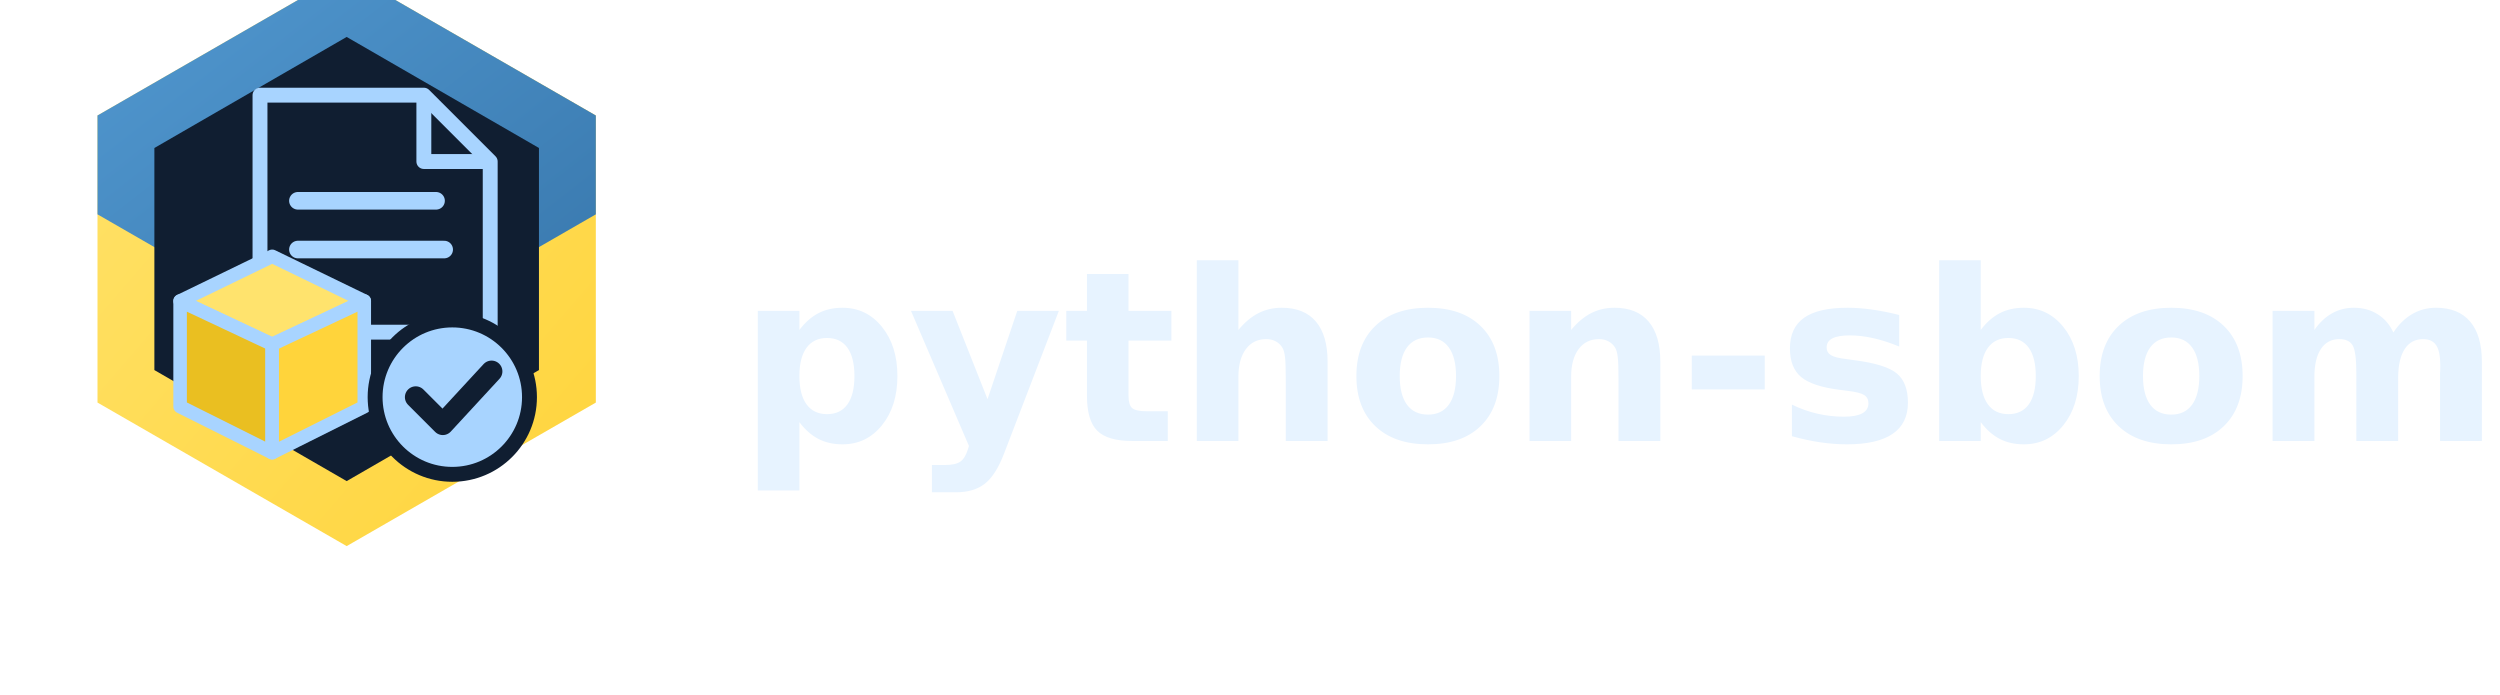
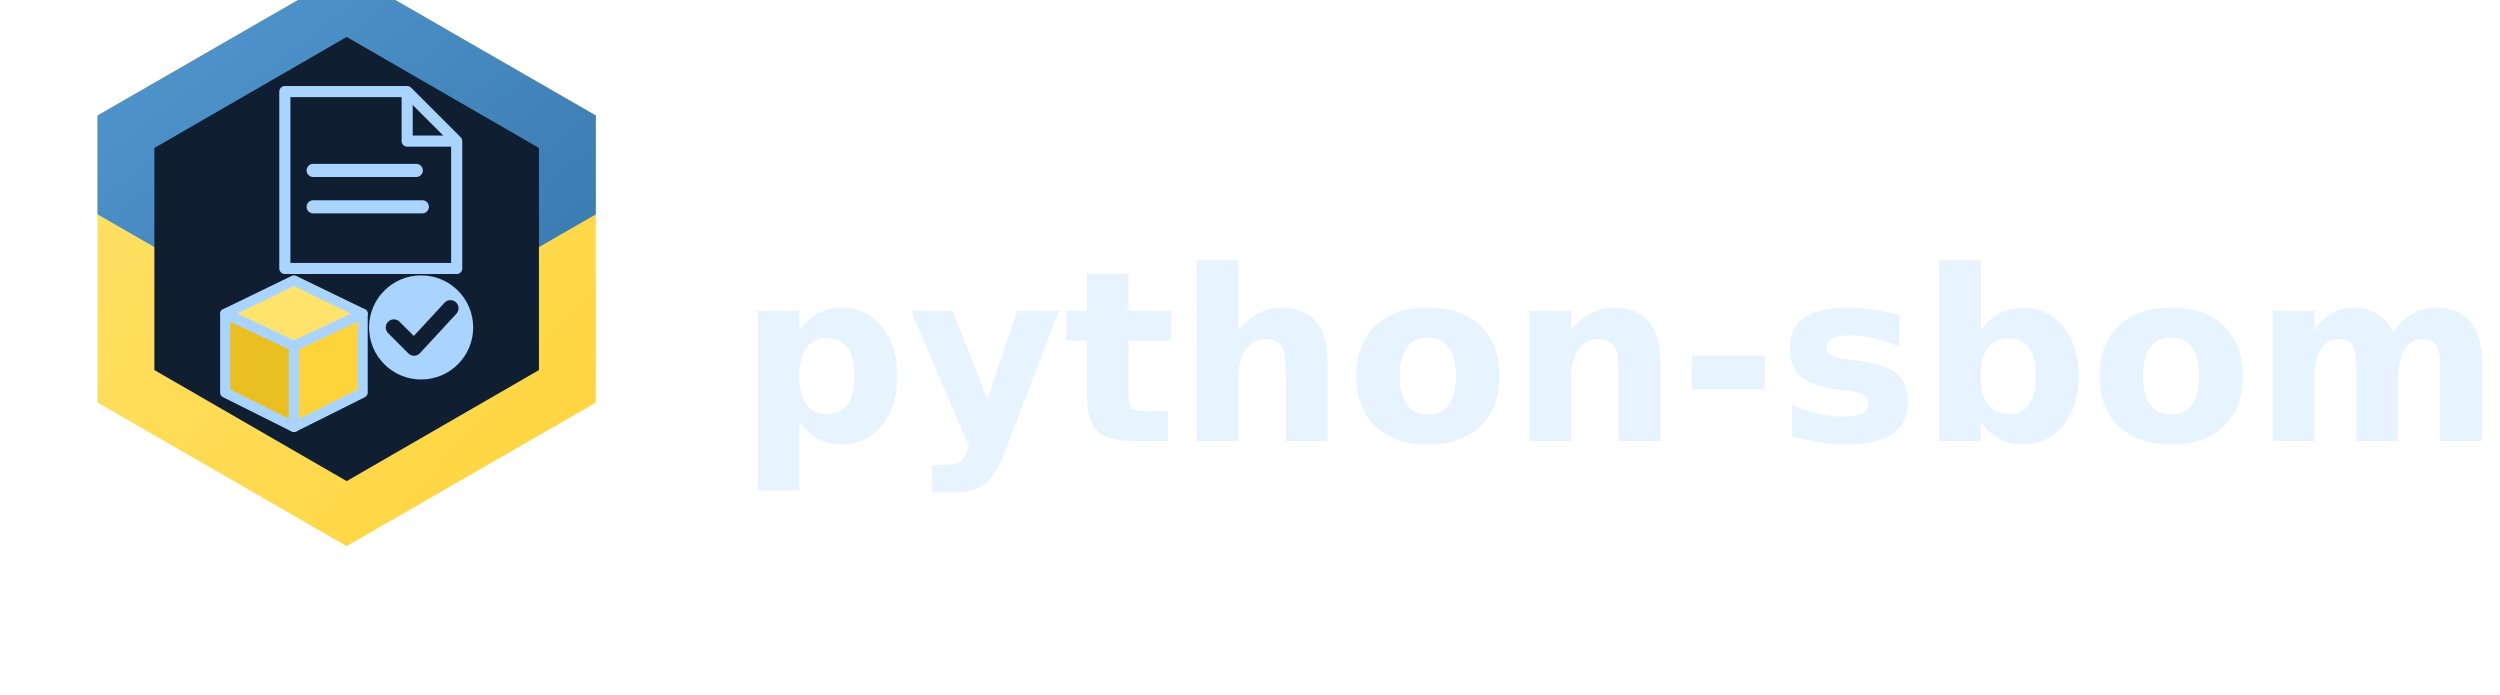
<svg xmlns="http://www.w3.org/2000/svg" viewBox="0 0 1440 400" width="1440" height="400">
  <defs>
    <linearGradient id="blue" x2="1" y2="1">
      <stop stop-color="#5299D1" />
      <stop offset="1" stop-color="#3776AB" />
    </linearGradient>
    <linearGradient id="yellow" x2="1" y2="1">
      <stop stop-color="#FFE36D" />
      <stop offset="1" stop-color="#FFD43B" />
    </linearGradient>
  </defs>
  <g transform="translate(0 -38) scale(.78)">
    <path d="M256 28 440 134 440 346 256 452 72 346 72 134Z" fill="url(#yellow)" />
    <path d="M256 28 440 134 440 207 256 313 72 207 72 134Z" fill="url(#blue)" />
    <path d="M256 76 398 158 398 322 256 404 114 322 114 158Z" fill="#101E31" />
-     <path d="M192 119H313L362 168V294H192Z" fill="#101E31" stroke="#A8D4FF" stroke-width="11" stroke-linejoin="round" />
-     <path d="M313 119V168H362" fill="none" stroke="#A8D4FF" stroke-width="11" stroke-linejoin="round" />
-     <path d="M220 197H322M220 233H328" stroke="#A8D4FF" stroke-width="13" stroke-linecap="round" />
-     <path d="M133 271 201 238 269 271 201 303Z" fill="#FFE36D" stroke="#A8D4FF" stroke-width="10" stroke-linejoin="round" />
-     <path d="M133 271V349L201 383V303Z" fill="#EABF21" stroke="#A8D4FF" stroke-width="10" stroke-linejoin="round" />
-     <path d="M269 271V349L201 383V303Z" fill="#FFD43B" stroke="#A8D4FF" stroke-width="10" stroke-linejoin="round" />
-     <circle cx="334" cy="342" r="57" fill="#A8D4FF" stroke="#101E31" stroke-width="11" />
-     <path d="m307 342 20 20 36-39" fill="none" stroke="#101E31" stroke-width="16" stroke-linecap="round" stroke-linejoin="round" />
+     <g transform="translate(67.037 27.515) scale(0.74644)">
+       <path d="M192 119H313L362 168V294H192Z" fill="#101E31" stroke="#A8D4FF" stroke-width="11" stroke-linejoin="round" />
+       <path d="M313 119V168H362" fill="none" stroke="#A8D4FF" stroke-width="11" stroke-linejoin="round" />
+       <path d="M220 197H322M220 233H328" stroke="#A8D4FF" stroke-width="13" stroke-linecap="round" />
+     </g>
+     <g transform="translate(67.023 78.149) scale(0.74644)">
+       <path d="M133 271 201 238 269 271 201 303Z" fill="#FFE36D" stroke="#A8D4FF" stroke-width="10" stroke-linejoin="round" />
+       <path d="M133 271V349L201 383V303Z" fill="#EABF21" stroke="#A8D4FF" stroke-width="10" stroke-linejoin="round" />
+       <path d="M269 271V349L201 383V303Z" fill="#FFD43B" stroke="#A8D4FF" stroke-width="10" stroke-linejoin="round" />
+     </g>
+     <g transform="translate(61.679 35.233) scale(0.74644)">
+       <circle cx="334" cy="342" r="51.5" fill="#A8D4FF" />
+       <path d="m307 342 20 20 36-39" fill="none" stroke="#101E31" stroke-width="16" stroke-linecap="round" stroke-linejoin="round" />
+     </g>
  </g>
  <text x="425" y="254" font-family="DejaVu Sans,Arial,sans-serif" font-size="137" font-weight="700" fill="#E7F3FF">python-sbom</text>
</svg>
